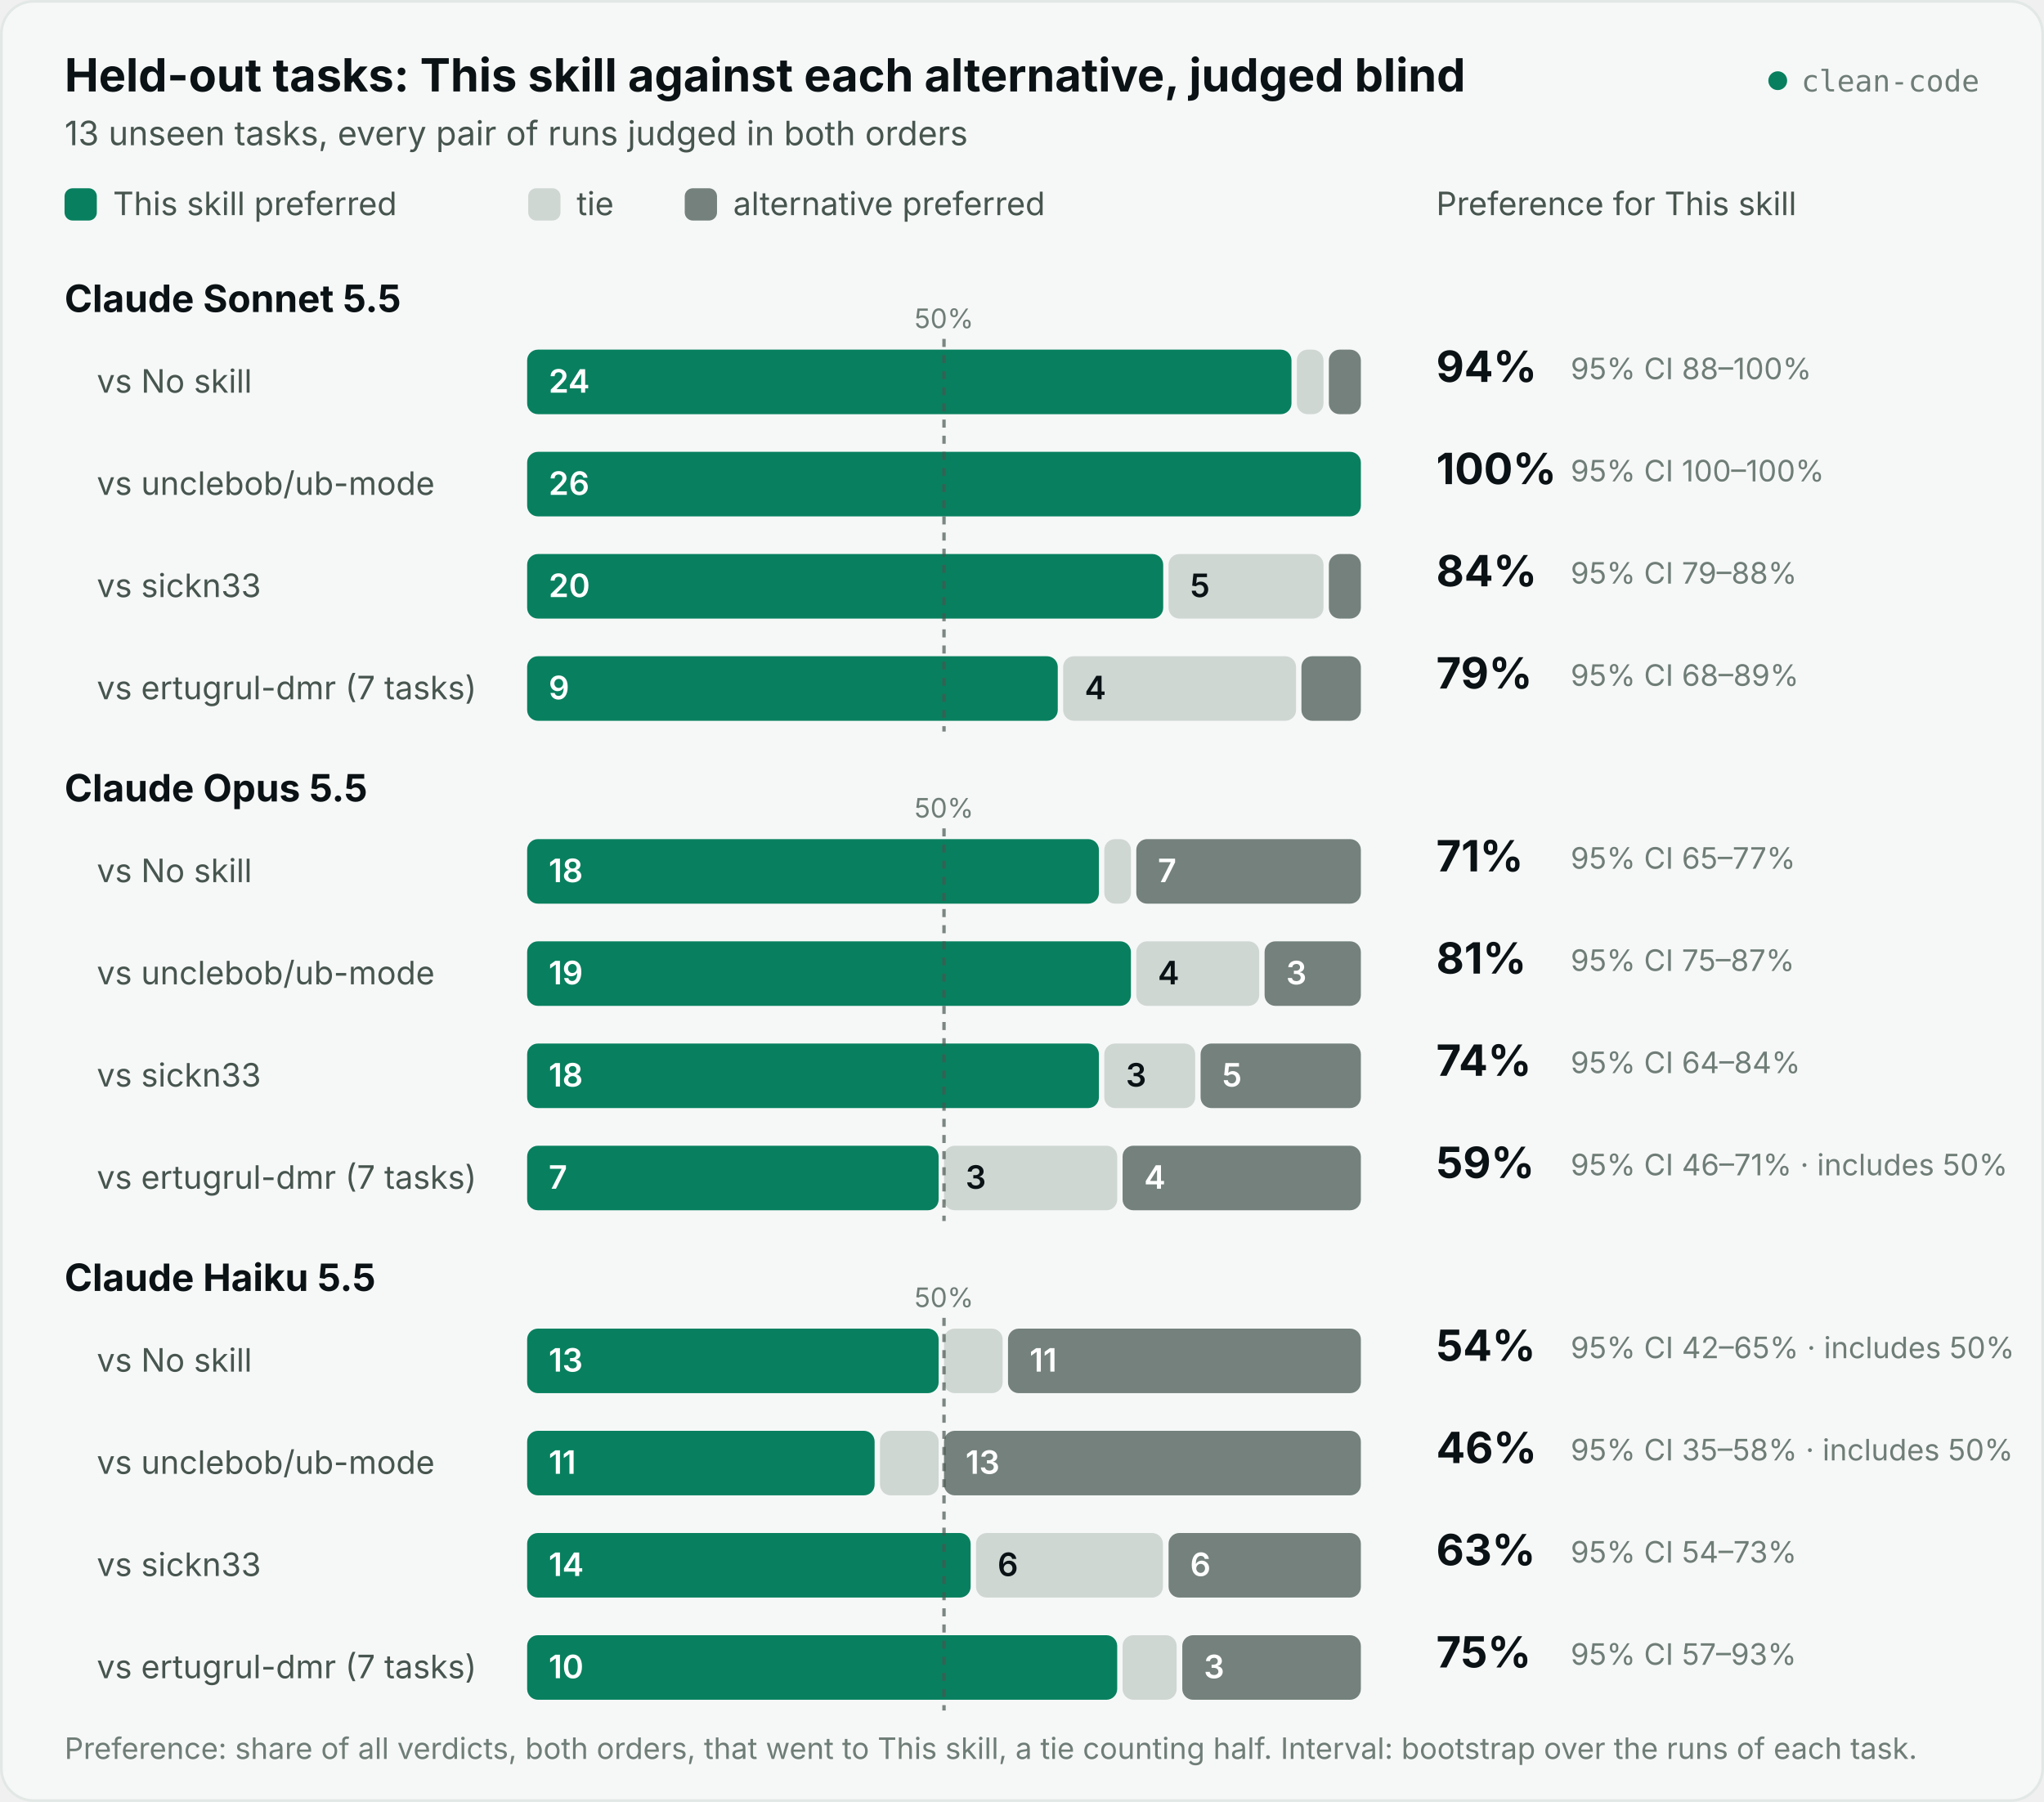
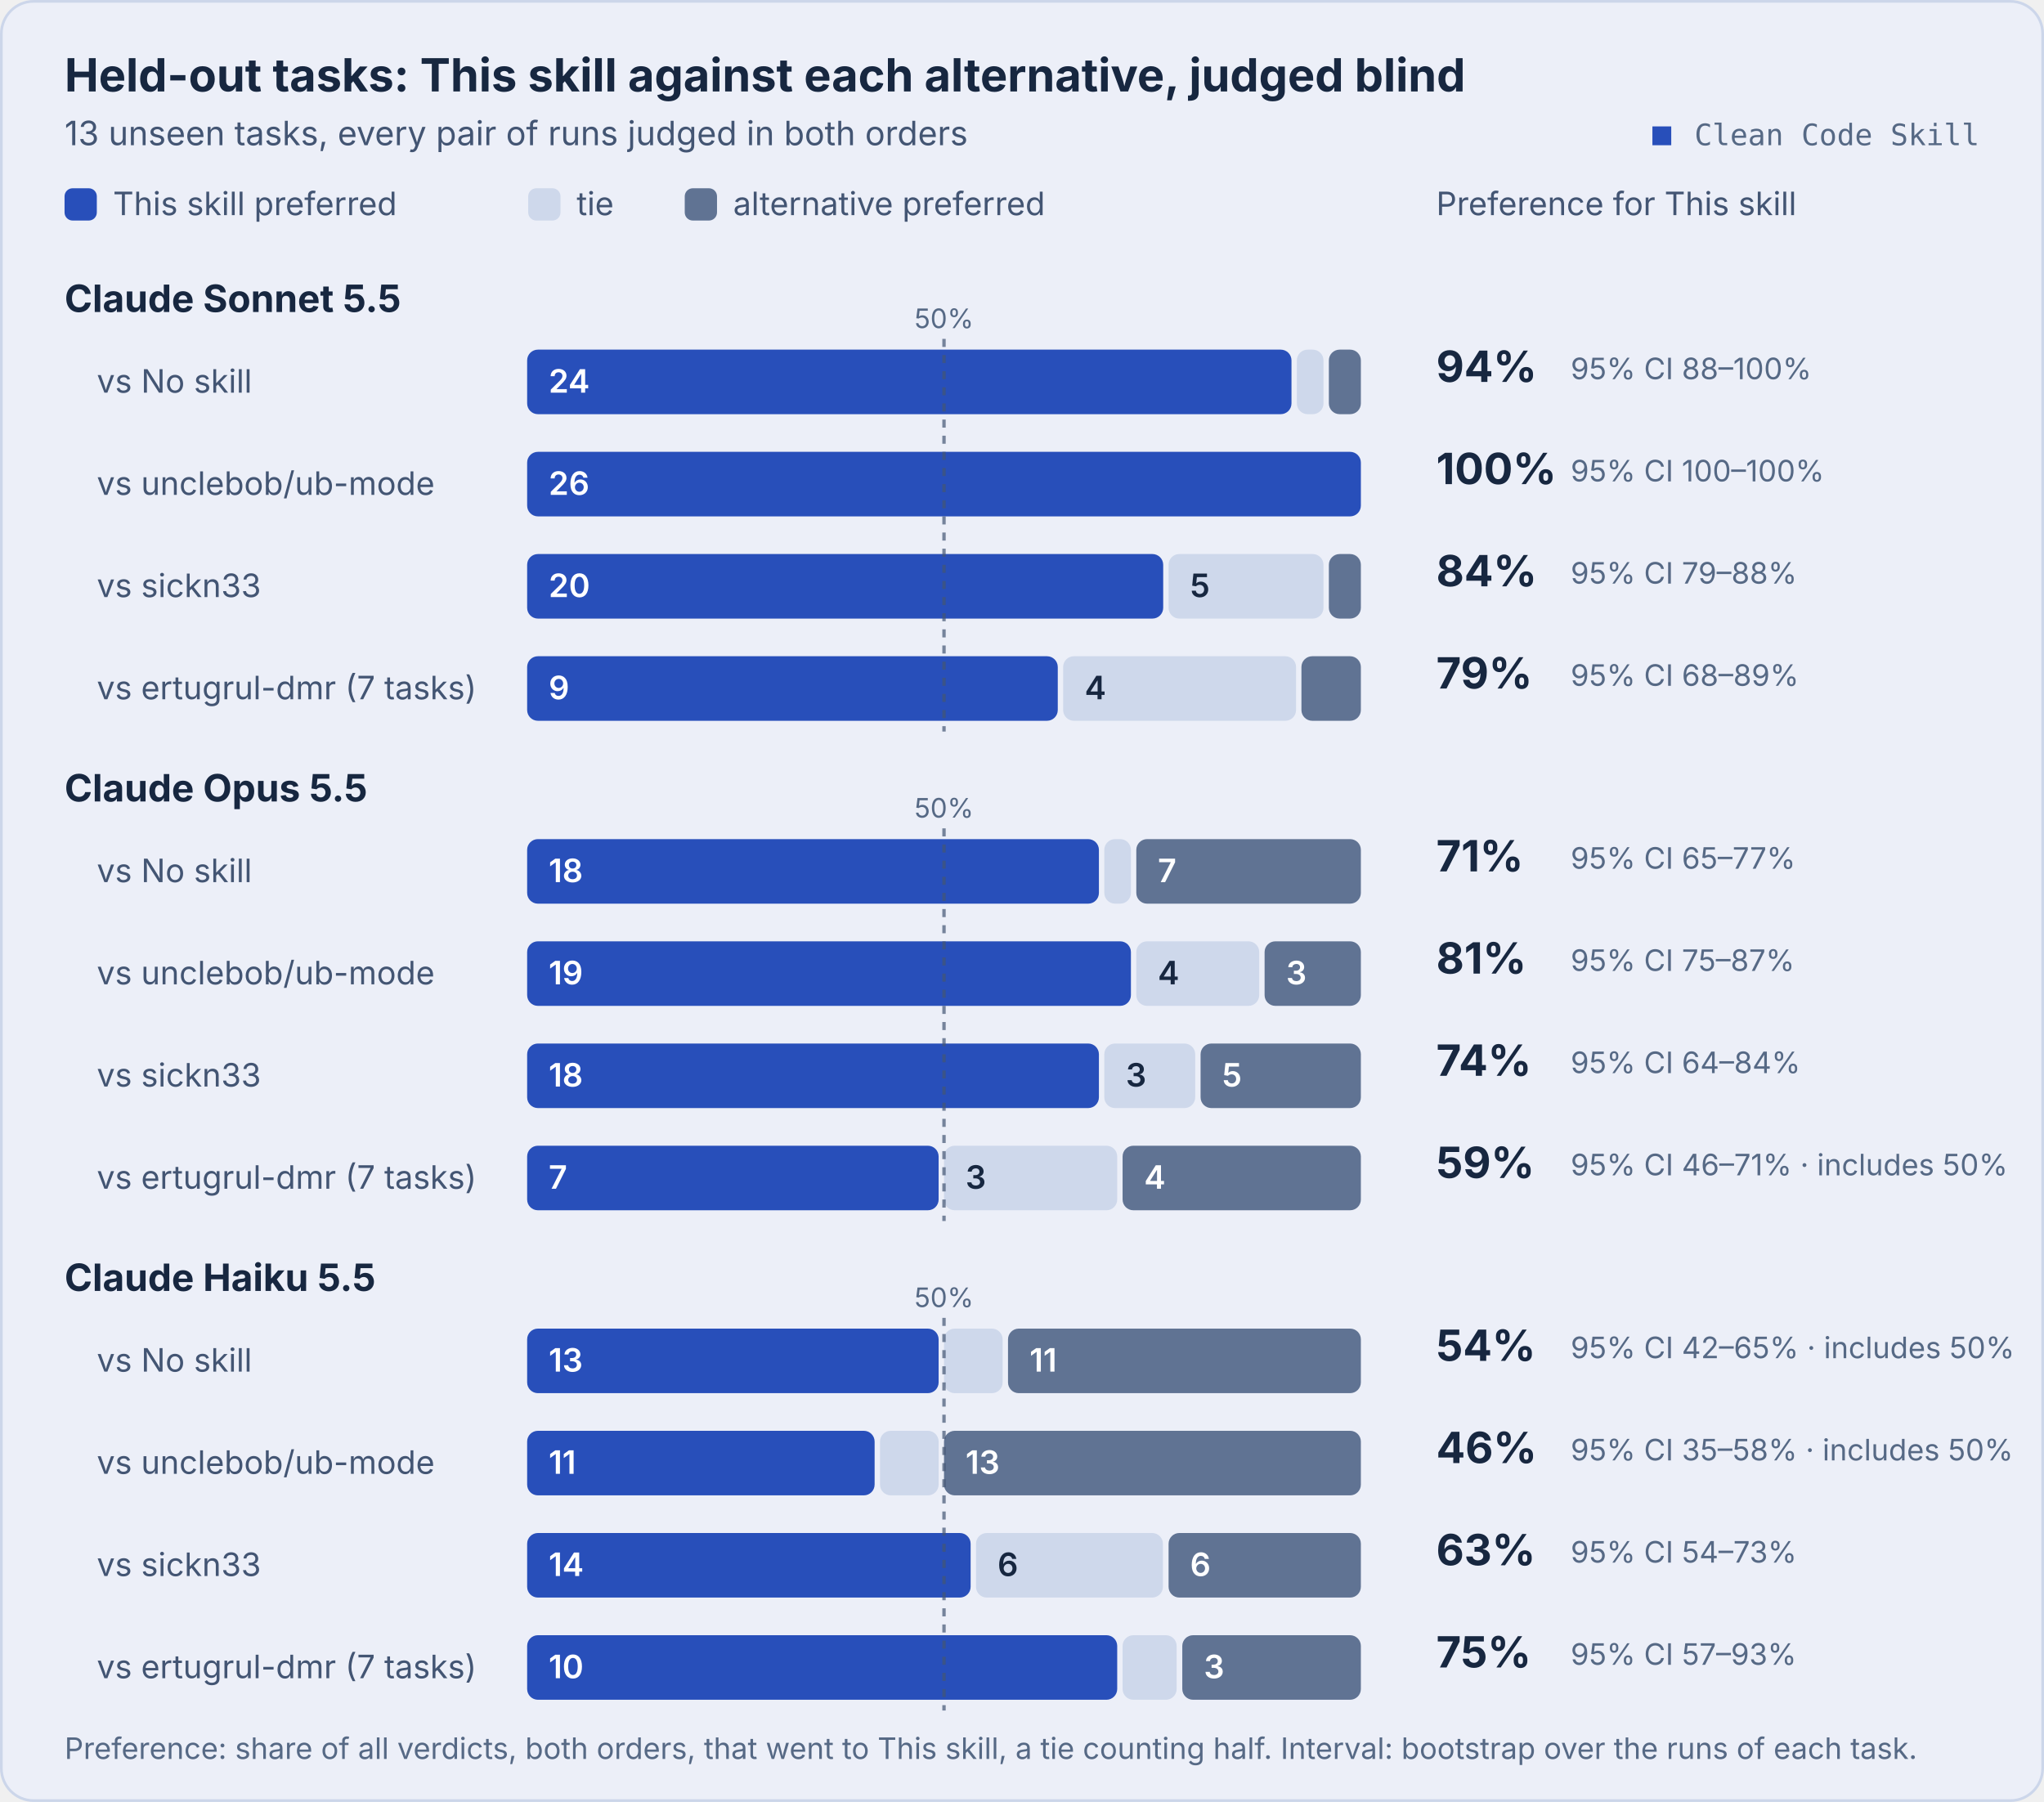
<svg xmlns="http://www.w3.org/2000/svg" width="760" height="670" viewBox="0 0 760 670" role="img" aria-labelledby="t">
-   <style>text{font-family:Inter, ui-sans-serif, system-ui, -apple-system, 'Segoe UI', Roboto, sans-serif} .mono{font-family:ui-monospace, 'SF Mono', 'Cascadia Code', 'JetBrains Mono', Menlo, Consolas, monospace} .bg{fill:#f6f8f7} .frame{stroke:#e2e8e5} .ink{fill:#0b1215} .ink2{fill:#47554f} .muted{fill:#6f7d77} .grid{stroke:#e2e8e5} .bar{fill:#cfd7d3} .accent{fill:#08805f} .axis{stroke:#c3ccc8} .ref{stroke:#47554f} .bar-strong{fill:#74817c} .on-accent{fill:#ffffff} .on-bar{fill:#0b1215} .on-bar-strong{fill:#ffffff} .seq-0{fill:#e3f5ed} .on-seq-0{fill:#0b1215} .seq-1{fill:#c2e9d8} .on-seq-1{fill:#0b1215} .seq-2{fill:#8fd6b9} .on-seq-2{fill:#0b1215} .seq-3{fill:#4fbb92} .on-seq-3{fill:#0b1215} .seq-4{fill:#12906a} .on-seq-4{fill:#ffffff} .seq-5{fill:#0a7253} .on-seq-5{fill:#ffffff} @media (prefers-color-scheme: dark){.bg{fill:#0f1614} .frame{stroke:#1f2a26} .ink{fill:#edf3f0} .ink2{fill:#b4c1bb} .muted{fill:#83918b} .grid{stroke:#1f2a26} .bar{fill:#34403c} .accent{fill:#34d399} .axis{stroke:#3a4642} .ref{stroke:#b4c1bb} .bar-strong{fill:#64716c} .on-accent{fill:#04140e} .on-bar{fill:#edf3f0} .on-bar-strong{fill:#ffffff} .seq-0{fill:#15302a} .on-seq-0{fill:#edf3f0} .seq-1{fill:#1a4739} .on-seq-1{fill:#edf3f0} .seq-2{fill:#1f634e} .on-seq-2{fill:#edf3f0} .seq-3{fill:#238866} .on-seq-3{fill:#edf3f0} .seq-4{fill:#2db27f} .on-seq-4{fill:#04140e} .seq-5{fill:#56dba3} .on-seq-5{fill:#04140e}}</style>
+   <style>text{font-family:Inter, ui-sans-serif, system-ui, -apple-system, 'Segoe UI', Roboto, sans-serif} .mono{font-family:'Cascadia Code', 'JetBrains Mono', 'SF Mono', Consolas, monospace} .bg{fill:#eceff8} .frame{stroke:#ccd6ea} .ink{fill:#172740} .ink2{fill:#435573} .muted{fill:#566985} .grid{stroke:#ccd6ea} .bar{fill:#ced8eb} .accent{fill:#284fba} .axis{stroke:#adbbd5} .ref{stroke:#435573} .bar-strong{fill:#607393} .on-accent{fill:#ffffff} .on-bar{fill:#172740} .on-bar-strong{fill:#ffffff} .seq-0{fill:#e1e8fb} .on-seq-0{fill:#172740} .seq-1{fill:#c3d2f5} .on-seq-1{fill:#172740} .seq-2{fill:#a0b9eb} .on-seq-2{fill:#172740} .seq-3{fill:#7b9adf} .on-seq-3{fill:#172740} .seq-4{fill:#4b6fc8} .on-seq-4{fill:#ffffff} .seq-5{fill:#284fba} .on-seq-5{fill:#ffffff} @media (prefers-color-scheme: dark){.bg{fill:#172740} .frame{stroke:#2c4260} .ink{fill:#f3f6fc} .ink2{fill:#cbd5e7} .muted{fill:#aabad5} .grid{stroke:#2c4260} .bar{fill:#354d71} .accent{fill:#8fabff} .axis{stroke:#4b6386} .ref{stroke:#cbd5e7} .bar-strong{fill:#536c90} .on-accent{fill:#172740} .on-bar{fill:#f3f6fc} .on-bar-strong{fill:#ffffff} .seq-0{fill:#22395b} .on-seq-0{fill:#f3f6fc} .seq-1{fill:#2b4674} .on-seq-1{fill:#f3f6fc} .seq-2{fill:#385a95} .on-seq-2{fill:#f3f6fc} .seq-3{fill:#4269a9} .on-seq-3{fill:#f3f6fc} .seq-4{fill:#8fabff} .on-seq-4{fill:#172740} .seq-5{fill:#b4c9ff} .on-seq-5{fill:#172740}}</style>
  <rect class="bg frame" x="0.5" y="0.5" width="759" height="669" rx="12" stroke-width="1" />
  <text class="ink" x="24" y="34" font-size="17" font-weight="700">Held-out tasks: This skill against each alternative, judged blind</text>
  <text class="ink2" x="24" y="54" font-size="12.5">13 unseen tasks, every pair of runs judged in both orders</text>
-   <circle class="accent" cx="661.0" cy="30" r="3.5" />
-   <text class="muted mono" x="736" y="34" font-size="11" text-anchor="end">clean-code</text>
+   <rect class="accent" x="614.4" y="47" width="7" height="7" />
+   <text class="muted mono" x="736" y="54" font-size="11" text-anchor="end">Clean Code Skill</text>
  <rect class="accent" x="24.0" y="70" width="12" height="12" rx="3" />
  <text class="ink2" x="42.0" y="80.0" font-size="12">This skill preferred</text>
  <rect class="bar" x="196.4" y="70" width="12" height="12" rx="3" />
  <text class="ink2" x="214.4" y="80.0" font-size="12">tie</text>
  <rect class="bar-strong" x="254.6" y="70" width="12" height="12" rx="3" />
  <text class="ink2" x="272.6" y="80.0" font-size="12">alternative preferred</text>
  <text class="ink2" x="534.0" y="80.0" font-size="12">Preference for This skill</text>
  <text class="ink" x="24.0" y="116.0" font-size="14" font-weight="700">Claude Sonnet 5.5</text>
  <text class="muted" x="351.0" y="122.0" font-size="10" text-anchor="middle">50%</text>
  <text class="ink2" x="36.0" y="146.0" font-size="12">vs No skill</text>
  <g>
    <rect class="accent" x="196.0" y="130" width="284.2" height="24" rx="4" />
    <text class="on-accent" x="204.0" y="146.0" font-size="12" font-weight="600">24</text>
  </g>
  <g>
    <rect class="bar" x="482.2" y="130" width="9.9" height="24" rx="4" />
  </g>
  <g>
    <rect class="bar-strong" x="494.1" y="130" width="11.9" height="24" rx="4" />
  </g>
  <text class="ink" x="534.0" y="142.0" font-size="16" font-weight="700">94%</text>
  <text class="muted" x="584.0" y="141.0" font-size="11">95% CI 88–100%</text>
  <text class="ink2" x="36.0" y="184.0" font-size="12">vs unclebob/ub-mode</text>
  <g>
    <rect class="accent" x="196.0" y="168" width="310.0" height="24" rx="4" />
    <text class="on-accent" x="204.0" y="184.0" font-size="12" font-weight="600">26</text>
  </g>
  <text class="ink" x="534.0" y="180.0" font-size="16" font-weight="700">100%</text>
  <text class="muted" x="584.0" y="179.0" font-size="11">95% CI 100–100%</text>
  <text class="ink2" x="36.0" y="222.0" font-size="12">vs sickn33</text>
  <g>
    <rect class="accent" x="196.0" y="206" width="236.5" height="24" rx="4" />
    <text class="on-accent" x="204.0" y="222.0" font-size="12" font-weight="600">20</text>
  </g>
  <g>
    <rect class="bar" x="434.5" y="206" width="57.6" height="24" rx="4" />
    <text class="on-bar" x="442.5" y="222.0" font-size="12" font-weight="600">5</text>
  </g>
  <g>
    <rect class="bar-strong" x="494.1" y="206" width="11.9" height="24" rx="4" />
  </g>
  <text class="ink" x="534.0" y="218.0" font-size="16" font-weight="700">84%</text>
  <text class="muted" x="584.0" y="217.0" font-size="11">95% CI 79–88%</text>
  <text class="ink2" x="36.0" y="260.0" font-size="12">vs ertugrul-dmr (7 tasks)</text>
  <g>
    <rect class="accent" x="196.0" y="244" width="197.3" height="24" rx="4" />
    <text class="on-accent" x="204.0" y="260.0" font-size="12" font-weight="600">9</text>
  </g>
  <g>
    <rect class="bar" x="395.3" y="244" width="86.6" height="24" rx="4" />
    <text class="on-bar" x="403.3" y="260.0" font-size="12" font-weight="600">4</text>
  </g>
  <g>
    <rect class="bar-strong" x="483.9" y="244" width="22.1" height="24" rx="4" />
  </g>
  <text class="ink" x="534.0" y="256.0" font-size="16" font-weight="700">79%</text>
  <text class="muted" x="584.0" y="255.0" font-size="11">95% CI 68–89%</text>
  <line class="ref" x1="351.0" y1="126" x2="351.0" y2="272" stroke-width="1.25" stroke-dasharray="3 3" opacity="0.7" />
  <text class="ink" x="24.0" y="298.0" font-size="14" font-weight="700">Claude Opus 5.5</text>
  <text class="muted" x="351.0" y="304.0" font-size="10" text-anchor="middle">50%</text>
  <text class="ink2" x="36.0" y="328.0" font-size="12">vs No skill</text>
  <g>
    <rect class="accent" x="196.0" y="312" width="212.6" height="24" rx="4" />
    <text class="on-accent" x="204.0" y="328.0" font-size="12" font-weight="600">18</text>
  </g>
  <g>
    <rect class="bar" x="410.6" y="312" width="9.9" height="24" rx="4" />
  </g>
  <g>
    <rect class="bar-strong" x="422.5" y="312" width="83.5" height="24" rx="4" />
    <text class="on-bar-strong" x="430.5" y="328.0" font-size="12" font-weight="600">7</text>
  </g>
  <text class="ink" x="534.0" y="324.0" font-size="16" font-weight="700">71%</text>
  <text class="muted" x="584.0" y="323.0" font-size="11">95% CI 65–77%</text>
  <text class="ink2" x="36.0" y="366.0" font-size="12">vs unclebob/ub-mode</text>
  <g>
    <rect class="accent" x="196.0" y="350" width="224.5" height="24" rx="4" />
    <text class="on-accent" x="204.0" y="366.0" font-size="12" font-weight="600">19</text>
  </g>
  <g>
    <rect class="bar" x="422.5" y="350" width="45.7" height="24" rx="4" />
    <text class="on-bar" x="430.5" y="366.0" font-size="12" font-weight="600">4</text>
  </g>
  <g>
    <rect class="bar-strong" x="470.2" y="350" width="35.8" height="24" rx="4" />
    <text class="on-bar-strong" x="478.2" y="366.0" font-size="12" font-weight="600">3</text>
  </g>
  <text class="ink" x="534.0" y="362.0" font-size="16" font-weight="700">81%</text>
  <text class="muted" x="584.0" y="361.0" font-size="11">95% CI 75–87%</text>
  <text class="ink2" x="36.0" y="404.0" font-size="12">vs sickn33</text>
  <g>
    <rect class="accent" x="196.0" y="388" width="212.6" height="24" rx="4" />
    <text class="on-accent" x="204.0" y="404.0" font-size="12" font-weight="600">18</text>
  </g>
  <g>
    <rect class="bar" x="410.6" y="388" width="33.8" height="24" rx="4" />
    <text class="on-bar" x="418.6" y="404.0" font-size="12" font-weight="600">3</text>
  </g>
  <g>
    <rect class="bar-strong" x="446.4" y="388" width="59.6" height="24" rx="4" />
    <text class="on-bar-strong" x="454.4" y="404.0" font-size="12" font-weight="600">5</text>
  </g>
  <text class="ink" x="534.0" y="400.0" font-size="16" font-weight="700">74%</text>
  <text class="muted" x="584.0" y="399.0" font-size="11">95% CI 64–84%</text>
  <text class="ink2" x="36.0" y="442.0" font-size="12">vs ertugrul-dmr (7 tasks)</text>
  <g>
    <rect class="accent" x="196.0" y="426" width="153.0" height="24" rx="4" />
    <text class="on-accent" x="204.0" y="442.0" font-size="12" font-weight="600">7</text>
  </g>
  <g>
    <rect class="bar" x="351.0" y="426" width="64.4" height="24" rx="4" />
    <text class="on-bar" x="359.0" y="442.0" font-size="12" font-weight="600">3</text>
  </g>
  <g>
    <rect class="bar-strong" x="417.4" y="426" width="88.6" height="24" rx="4" />
    <text class="on-bar-strong" x="425.4" y="442.0" font-size="12" font-weight="600">4</text>
  </g>
  <text class="ink" x="534.0" y="438.0" font-size="16" font-weight="700">59%</text>
  <text class="muted" x="584.0" y="437.0" font-size="11">95% CI 46–71% · includes 50%</text>
  <line class="ref" x1="351.0" y1="308" x2="351.0" y2="454" stroke-width="1.25" stroke-dasharray="3 3" opacity="0.7" />
  <text class="ink" x="24.0" y="480.0" font-size="14" font-weight="700">Claude Haiku 5.5</text>
  <text class="muted" x="351.0" y="486.0" font-size="10" text-anchor="middle">50%</text>
  <text class="ink2" x="36.0" y="510.0" font-size="12">vs No skill</text>
  <g>
    <rect class="accent" x="196.0" y="494" width="153.0" height="24" rx="4" />
    <text class="on-accent" x="204.0" y="510.0" font-size="12" font-weight="600">13</text>
  </g>
  <g>
    <rect class="bar" x="351.0" y="494" width="21.8" height="24" rx="4" />
  </g>
  <g>
    <rect class="bar-strong" x="374.8" y="494" width="131.2" height="24" rx="4" />
    <text class="on-bar-strong" x="382.8" y="510.0" font-size="12" font-weight="600">11</text>
  </g>
  <text class="ink" x="534.0" y="506.0" font-size="16" font-weight="700">54%</text>
  <text class="muted" x="584.0" y="505.0" font-size="11">95% CI 42–65% · includes 50%</text>
  <text class="ink2" x="36.0" y="548.0" font-size="12">vs unclebob/ub-mode</text>
  <g>
    <rect class="accent" x="196.0" y="532" width="129.2" height="24" rx="4" />
    <text class="on-accent" x="204.0" y="548.0" font-size="12" font-weight="600">11</text>
  </g>
  <g>
    <rect class="bar" x="327.2" y="532" width="21.8" height="24" rx="4" />
  </g>
  <g>
    <rect class="bar-strong" x="351.0" y="532" width="155.0" height="24" rx="4" />
    <text class="on-bar-strong" x="359.0" y="548.0" font-size="12" font-weight="600">13</text>
  </g>
  <text class="ink" x="534.0" y="544.0" font-size="16" font-weight="700">46%</text>
  <text class="muted" x="584.0" y="543.0" font-size="11">95% CI 35–58% · includes 50%</text>
  <text class="ink2" x="36.0" y="586.0" font-size="12">vs sickn33</text>
  <g>
    <rect class="accent" x="196.0" y="570" width="164.9" height="24" rx="4" />
    <text class="on-accent" x="204.0" y="586.0" font-size="12" font-weight="600">14</text>
  </g>
  <g>
    <rect class="bar" x="362.9" y="570" width="69.5" height="24" rx="4" />
    <text class="on-bar" x="370.9" y="586.0" font-size="12" font-weight="600">6</text>
  </g>
  <g>
    <rect class="bar-strong" x="434.5" y="570" width="71.5" height="24" rx="4" />
    <text class="on-bar-strong" x="442.5" y="586.0" font-size="12" font-weight="600">6</text>
  </g>
  <text class="ink" x="534.0" y="582.0" font-size="16" font-weight="700">63%</text>
  <text class="muted" x="584.0" y="581.0" font-size="11">95% CI 54–73%</text>
  <text class="ink2" x="36.0" y="624.0" font-size="12">vs ertugrul-dmr (7 tasks)</text>
  <g>
    <rect class="accent" x="196.0" y="608" width="219.4" height="24" rx="4" />
    <text class="on-accent" x="204.0" y="624.0" font-size="12" font-weight="600">10</text>
  </g>
  <g>
    <rect class="bar" x="417.4" y="608" width="20.1" height="24" rx="4" />
  </g>
  <g>
    <rect class="bar-strong" x="439.6" y="608" width="66.4" height="24" rx="4" />
    <text class="on-bar-strong" x="447.6" y="624.0" font-size="12" font-weight="600">3</text>
  </g>
  <text class="ink" x="534.0" y="620.0" font-size="16" font-weight="700">75%</text>
  <text class="muted" x="584.0" y="619.0" font-size="11">95% CI 57–93%</text>
  <line class="ref" x1="351.0" y1="490" x2="351.0" y2="636" stroke-width="1.25" stroke-dasharray="3 3" opacity="0.7" />
  <text class="muted" x="24.0" y="654.0" font-size="11">Preference: share of all verdicts, both orders, that went to This skill, a tie counting half. Interval: bootstrap over the runs of each task.</text>
</svg>
